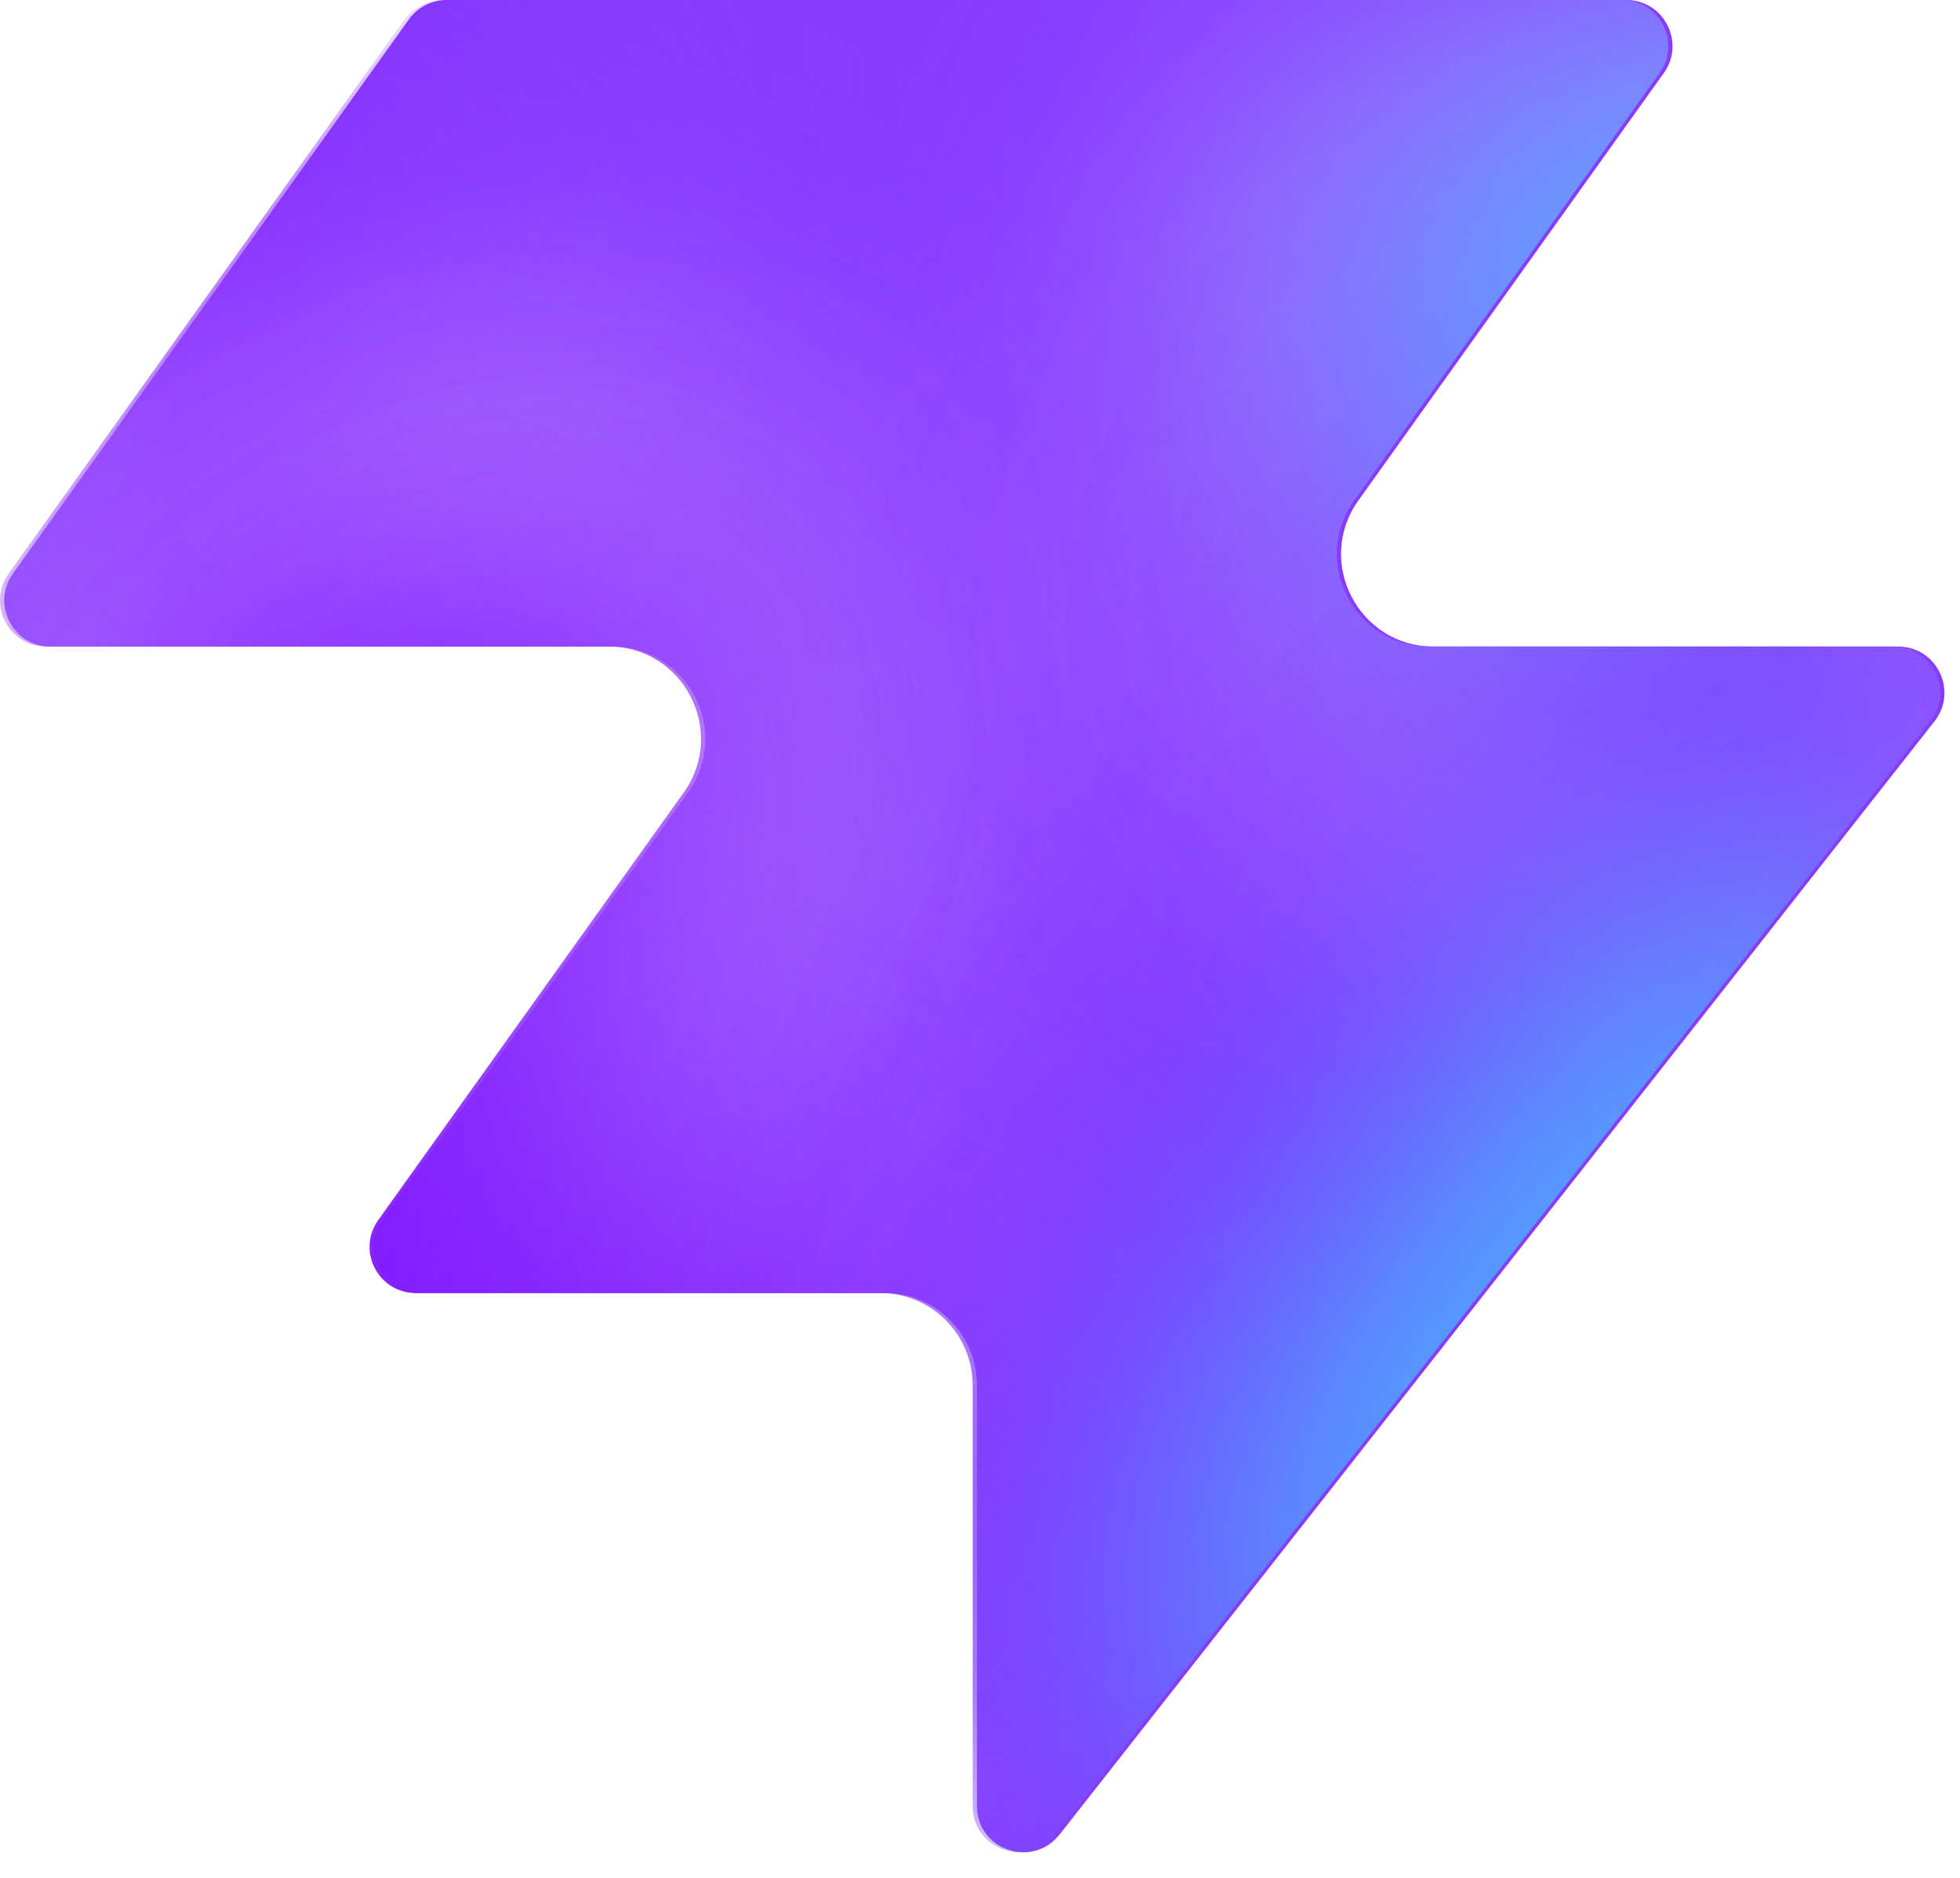
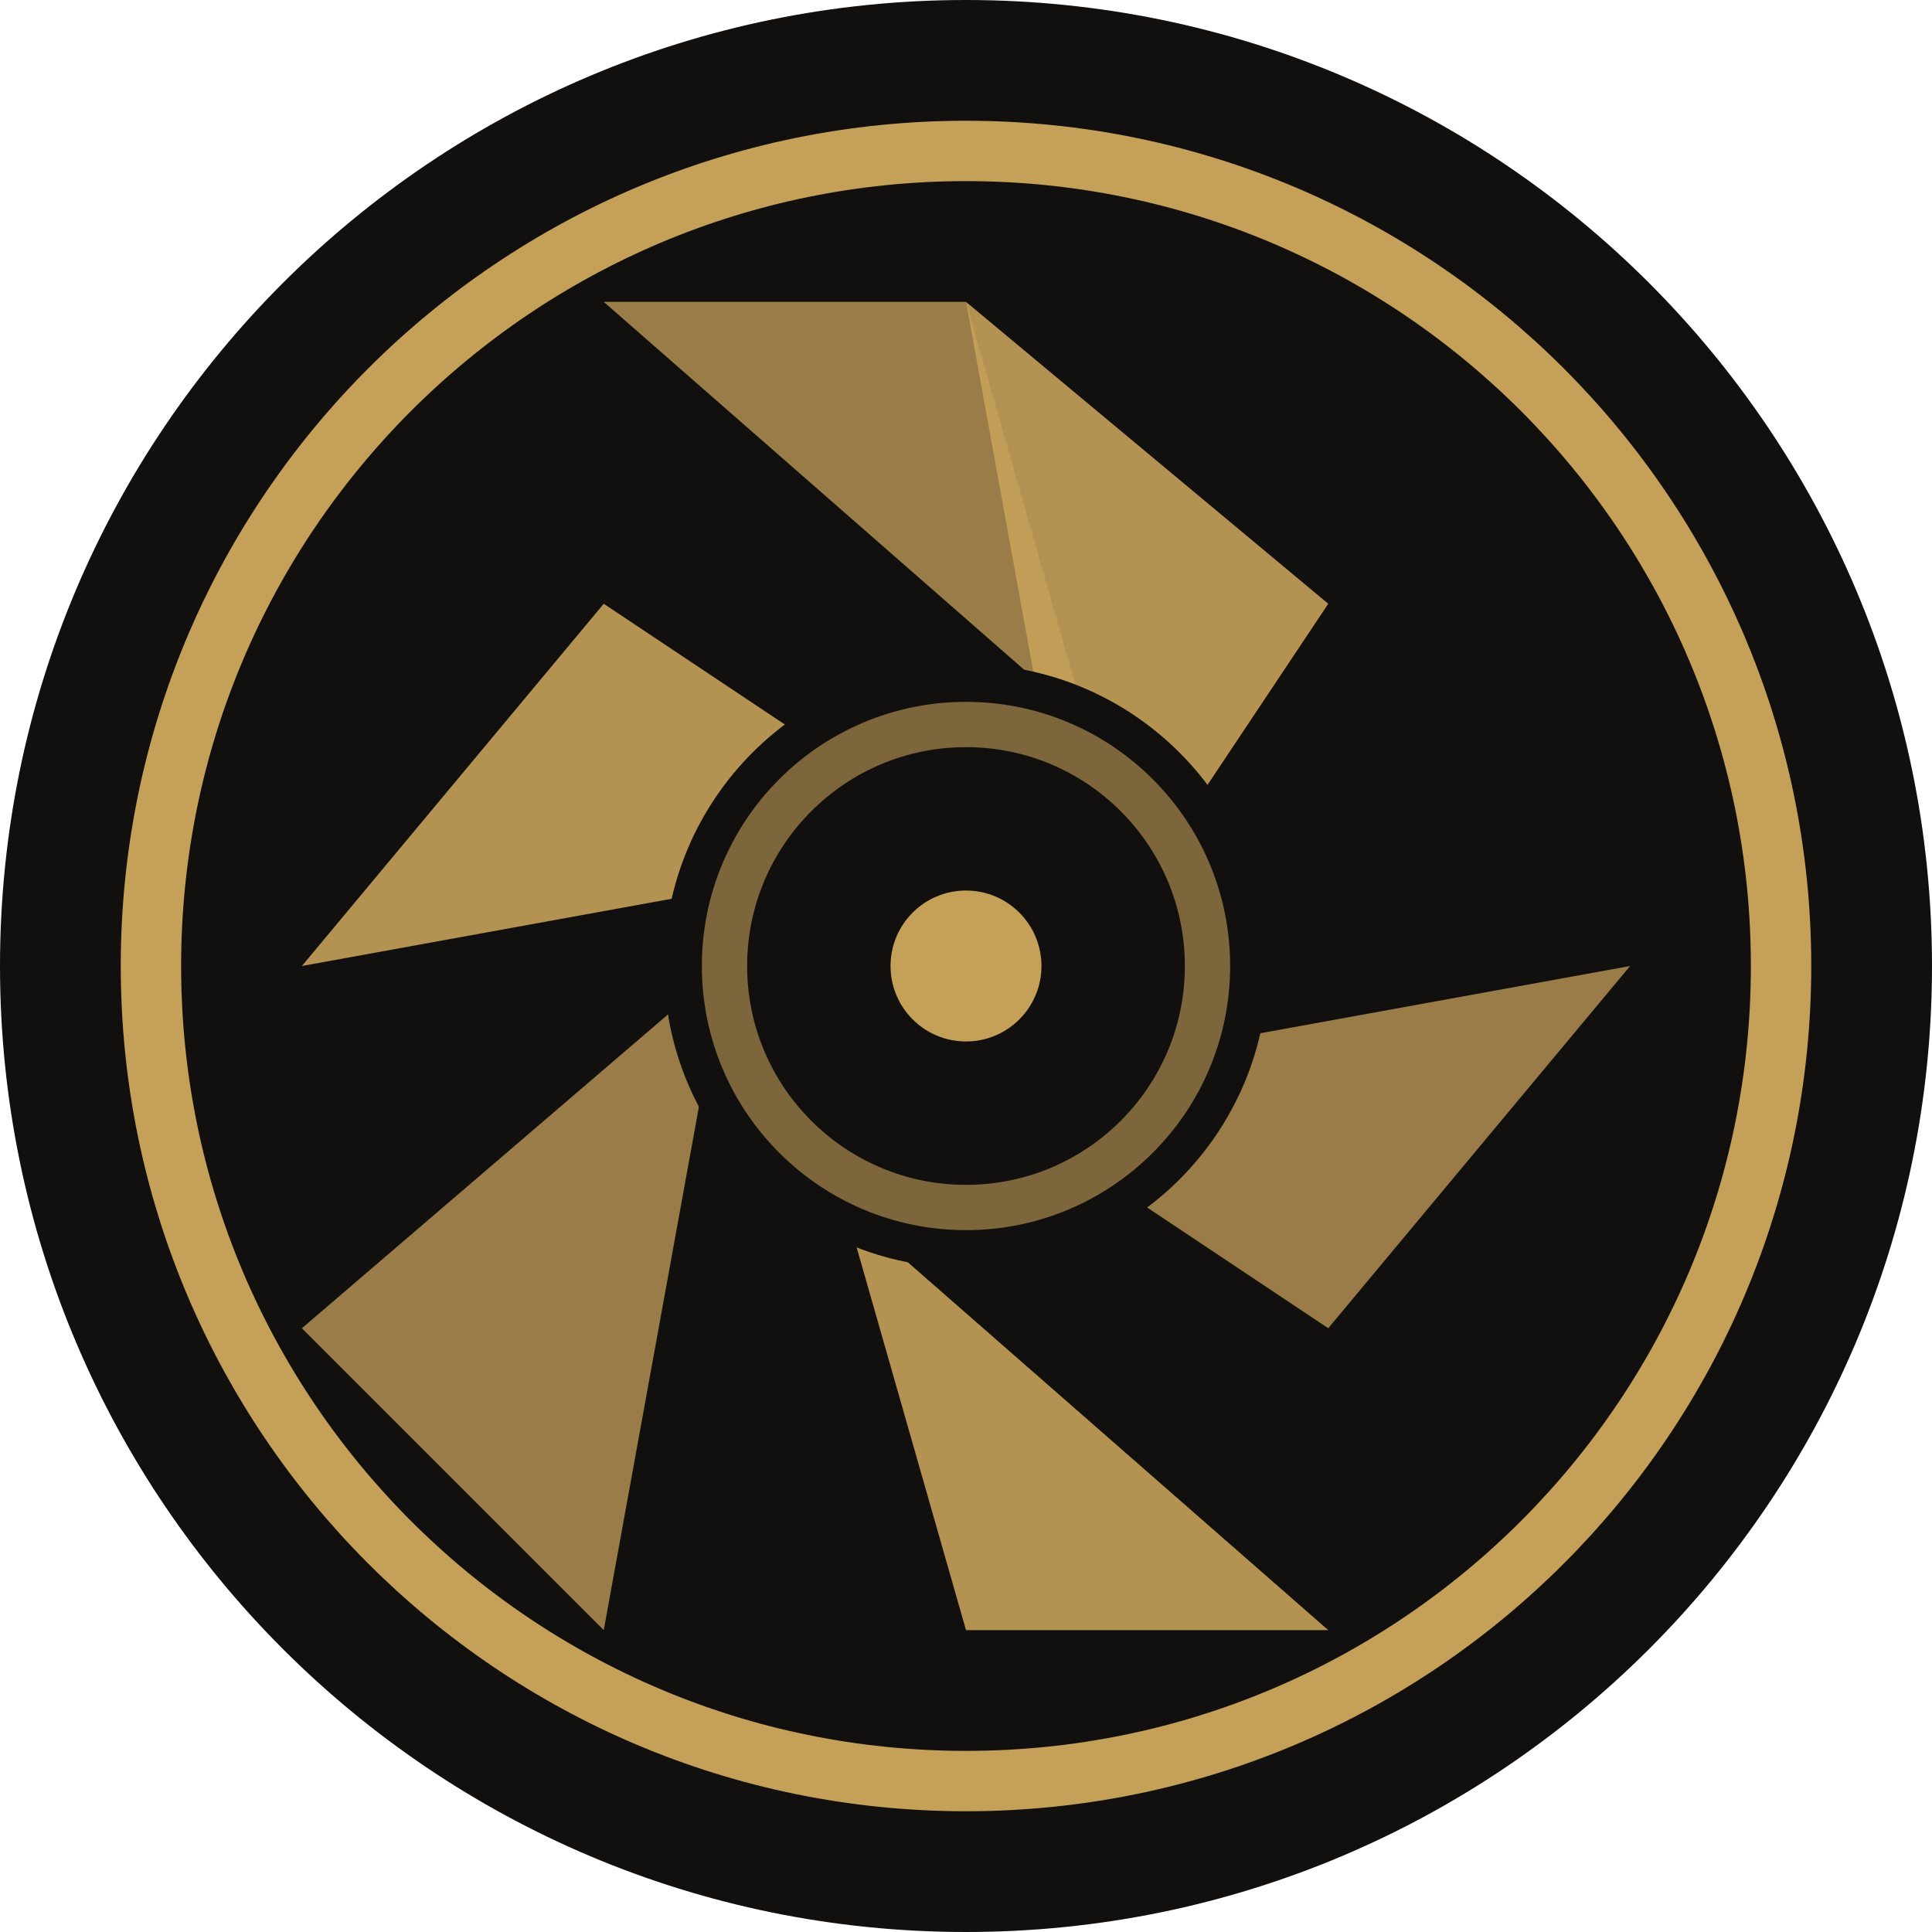
- <svg xmlns="http://www.w3.org/2000/svg" width="48" height="46" fill="none" viewBox="0 0 48 46">
-   <path fill="#863bff" d="M25.946 44.938c-.664.845-2.021.375-2.021-.698V33.937a2.26 2.26 0 0 0-2.262-2.262H10.287c-.92 0-1.456-1.04-.92-1.788l7.48-10.471c1.07-1.497 0-3.578-1.842-3.578H1.237c-.92 0-1.456-1.04-.92-1.788L10.013.474c.214-.297.556-.474.92-.474h28.894c.92 0 1.456 1.04.92 1.788l-7.48 10.471c-1.07 1.498 0 3.579 1.842 3.579h11.377c.943 0 1.473 1.088.89 1.83L25.947 44.94z" style="fill:#863bff;fill:color(display-p3 .525 .23 1);fill-opacity:1" />
-   <mask id="a" width="48" height="46" x="0" y="0" maskUnits="userSpaceOnUse" style="mask-type:alpha">
-     <path fill="#000" d="M25.842 44.938c-.664.844-2.021.375-2.021-.698V33.937a2.26 2.26 0 0 0-2.262-2.262H10.183c-.92 0-1.456-1.04-.92-1.788l7.48-10.471c1.07-1.498 0-3.579-1.842-3.579H1.133c-.92 0-1.456-1.04-.92-1.787L9.91.473c.214-.297.556-.474.92-.474h28.894c.92 0 1.456 1.04.92 1.788l-7.48 10.471c-1.07 1.498 0 3.578 1.842 3.578h11.377c.943 0 1.473 1.088.89 1.832L25.843 44.94z" style="fill:#000;fill-opacity:1" />
-   </mask>
-   <g mask="url(#a)">
-     <g filter="url(#b)">
-       <ellipse cx="5.508" cy="14.704" fill="#ede6ff" rx="5.508" ry="14.704" style="fill:#ede6ff;fill:color(display-p3 .927 .903 1);fill-opacity:1" transform="matrix(.00324 1 1 -.00324 -4.47 31.516)" />
-     </g>
-     <g filter="url(#c)">
-       <ellipse cx="10.399" cy="29.851" fill="#ede6ff" rx="10.399" ry="29.851" style="fill:#ede6ff;fill:color(display-p3 .927 .903 1);fill-opacity:1" transform="matrix(.00324 1 1 -.00324 -39.328 7.883)" />
-     </g>
-     <g filter="url(#d)">
-       <ellipse cx="5.508" cy="30.487" fill="#7e14ff" rx="5.508" ry="30.487" style="fill:#7e14ff;fill:color(display-p3 .492 .077 1);fill-opacity:1" transform="rotate(89.814 -25.913 -14.639)scale(1 -1)" />
-     </g>
-     <g filter="url(#e)">
-       <ellipse cx="5.508" cy="30.599" fill="#7e14ff" rx="5.508" ry="30.599" style="fill:#7e14ff;fill:color(display-p3 .492 .077 1);fill-opacity:1" transform="rotate(89.814 -32.644 -3.334)scale(1 -1)" />
-     </g>
-     <g filter="url(#f)">
-       <ellipse cx="5.508" cy="30.599" fill="#7e14ff" rx="5.508" ry="30.599" style="fill:#7e14ff;fill:color(display-p3 .492 .077 1);fill-opacity:1" transform="matrix(.00324 1 1 -.00324 -34.34 30.47)" />
-     </g>
-     <g filter="url(#g)">
-       <ellipse cx="14.072" cy="22.078" fill="#ede6ff" rx="14.072" ry="22.078" style="fill:#ede6ff;fill:color(display-p3 .927 .903 1);fill-opacity:1" transform="rotate(93.35 24.506 48.493)scale(-1 1)" />
-     </g>
-     <g filter="url(#h)">
-       <ellipse cx="3.47" cy="21.501" fill="#7e14ff" rx="3.47" ry="21.501" style="fill:#7e14ff;fill:color(display-p3 .492 .077 1);fill-opacity:1" transform="rotate(89.009 28.708 47.59)scale(-1 1)" />
-     </g>
-     <g filter="url(#i)">
-       <ellipse cx="3.47" cy="21.501" fill="#7e14ff" rx="3.47" ry="21.501" style="fill:#7e14ff;fill:color(display-p3 .492 .077 1);fill-opacity:1" transform="rotate(89.009 28.708 47.59)scale(-1 1)" />
-     </g>
-     <g filter="url(#j)">
-       <ellipse cx=".387" cy="8.972" fill="#7e14ff" rx="4.407" ry="29.108" style="fill:#7e14ff;fill:color(display-p3 .492 .077 1);fill-opacity:1" transform="rotate(39.51 .387 8.972)" />
-     </g>
-     <g filter="url(#k)">
-       <ellipse cx="47.523" cy="-6.092" fill="#7e14ff" rx="4.407" ry="29.108" style="fill:#7e14ff;fill:color(display-p3 .492 .077 1);fill-opacity:1" transform="rotate(37.892 47.523 -6.092)" />
-     </g>
-     <g filter="url(#l)">
-       <ellipse cx="41.412" cy="6.333" fill="#47bfff" rx="5.971" ry="9.665" style="fill:#47bfff;fill:color(display-p3 .28 .748 1);fill-opacity:1" transform="rotate(37.892 41.412 6.333)" />
-     </g>
-     <g filter="url(#m)">
-       <ellipse cx="-1.879" cy="38.332" fill="#7e14ff" rx="4.407" ry="29.108" style="fill:#7e14ff;fill:color(display-p3 .492 .077 1);fill-opacity:1" transform="rotate(37.892 -1.88 38.332)" />
-     </g>
-     <g filter="url(#n)">
-       <ellipse cx="-1.879" cy="38.332" fill="#7e14ff" rx="4.407" ry="29.108" style="fill:#7e14ff;fill:color(display-p3 .492 .077 1);fill-opacity:1" transform="rotate(37.892 -1.88 38.332)" />
-     </g>
-     <g filter="url(#o)">
-       <ellipse cx="35.651" cy="29.907" fill="#7e14ff" rx="4.407" ry="29.108" style="fill:#7e14ff;fill:color(display-p3 .492 .077 1);fill-opacity:1" transform="rotate(37.892 35.651 29.907)" />
-     </g>
-     <g filter="url(#p)">
-       <ellipse cx="38.418" cy="32.4" fill="#47bfff" rx="5.971" ry="15.297" style="fill:#47bfff;fill:color(display-p3 .28 .748 1);fill-opacity:1" transform="rotate(37.892 38.418 32.4)" />
-     </g>
-   </g>
-   <defs>
-     <filter id="b" width="60.045" height="41.654" x="-19.77" y="16.149" color-interpolation-filters="sRGB" filterUnits="userSpaceOnUse">
-       <feFlood flood-opacity="0" result="BackgroundImageFix" />
-       <feBlend in="SourceGraphic" in2="BackgroundImageFix" result="shape" />
-       <feGaussianBlur result="effect1_foregroundBlur_2002_17158" stdDeviation="7.659" />
-     </filter>
-     <filter id="c" width="90.34" height="51.437" x="-54.613" y="-7.533" color-interpolation-filters="sRGB" filterUnits="userSpaceOnUse">
-       <feFlood flood-opacity="0" result="BackgroundImageFix" />
-       <feBlend in="SourceGraphic" in2="BackgroundImageFix" result="shape" />
-       <feGaussianBlur result="effect1_foregroundBlur_2002_17158" stdDeviation="7.659" />
-     </filter>
-     <filter id="d" width="79.355" height="29.4" x="-49.64" y="2.03" color-interpolation-filters="sRGB" filterUnits="userSpaceOnUse">
-       <feFlood flood-opacity="0" result="BackgroundImageFix" />
-       <feBlend in="SourceGraphic" in2="BackgroundImageFix" result="shape" />
-       <feGaussianBlur result="effect1_foregroundBlur_2002_17158" stdDeviation="4.596" />
-     </filter>
-     <filter id="e" width="79.579" height="29.4" x="-45.045" y="20.029" color-interpolation-filters="sRGB" filterUnits="userSpaceOnUse">
-       <feFlood flood-opacity="0" result="BackgroundImageFix" />
-       <feBlend in="SourceGraphic" in2="BackgroundImageFix" result="shape" />
-       <feGaussianBlur result="effect1_foregroundBlur_2002_17158" stdDeviation="4.596" />
-     </filter>
-     <filter id="f" width="79.579" height="29.4" x="-43.513" y="21.178" color-interpolation-filters="sRGB" filterUnits="userSpaceOnUse">
-       <feFlood flood-opacity="0" result="BackgroundImageFix" />
-       <feBlend in="SourceGraphic" in2="BackgroundImageFix" result="shape" />
-       <feGaussianBlur result="effect1_foregroundBlur_2002_17158" stdDeviation="4.596" />
-     </filter>
-     <filter id="g" width="74.749" height="58.852" x="15.756" y="-17.901" color-interpolation-filters="sRGB" filterUnits="userSpaceOnUse">
-       <feFlood flood-opacity="0" result="BackgroundImageFix" />
-       <feBlend in="SourceGraphic" in2="BackgroundImageFix" result="shape" />
-       <feGaussianBlur result="effect1_foregroundBlur_2002_17158" stdDeviation="7.659" />
-     </filter>
-     <filter id="h" width="61.377" height="25.362" x="23.548" y="2.284" color-interpolation-filters="sRGB" filterUnits="userSpaceOnUse">
-       <feFlood flood-opacity="0" result="BackgroundImageFix" />
-       <feBlend in="SourceGraphic" in2="BackgroundImageFix" result="shape" />
-       <feGaussianBlur result="effect1_foregroundBlur_2002_17158" stdDeviation="4.596" />
-     </filter>
-     <filter id="i" width="61.377" height="25.362" x="23.548" y="2.284" color-interpolation-filters="sRGB" filterUnits="userSpaceOnUse">
-       <feFlood flood-opacity="0" result="BackgroundImageFix" />
-       <feBlend in="SourceGraphic" in2="BackgroundImageFix" result="shape" />
-       <feGaussianBlur result="effect1_foregroundBlur_2002_17158" stdDeviation="4.596" />
-     </filter>
-     <filter id="j" width="56.045" height="63.649" x="-27.636" y="-22.853" color-interpolation-filters="sRGB" filterUnits="userSpaceOnUse">
-       <feFlood flood-opacity="0" result="BackgroundImageFix" />
-       <feBlend in="SourceGraphic" in2="BackgroundImageFix" result="shape" />
-       <feGaussianBlur result="effect1_foregroundBlur_2002_17158" stdDeviation="4.596" />
-     </filter>
-     <filter id="k" width="54.814" height="64.646" x="20.116" y="-38.415" color-interpolation-filters="sRGB" filterUnits="userSpaceOnUse">
-       <feFlood flood-opacity="0" result="BackgroundImageFix" />
-       <feBlend in="SourceGraphic" in2="BackgroundImageFix" result="shape" />
-       <feGaussianBlur result="effect1_foregroundBlur_2002_17158" stdDeviation="4.596" />
-     </filter>
-     <filter id="l" width="33.541" height="35.313" x="24.641" y="-11.323" color-interpolation-filters="sRGB" filterUnits="userSpaceOnUse">
-       <feFlood flood-opacity="0" result="BackgroundImageFix" />
-       <feBlend in="SourceGraphic" in2="BackgroundImageFix" result="shape" />
-       <feGaussianBlur result="effect1_foregroundBlur_2002_17158" stdDeviation="4.596" />
-     </filter>
-     <filter id="m" width="54.814" height="64.646" x="-29.286" y="6.009" color-interpolation-filters="sRGB" filterUnits="userSpaceOnUse">
-       <feFlood flood-opacity="0" result="BackgroundImageFix" />
-       <feBlend in="SourceGraphic" in2="BackgroundImageFix" result="shape" />
-       <feGaussianBlur result="effect1_foregroundBlur_2002_17158" stdDeviation="4.596" />
-     </filter>
-     <filter id="n" width="54.814" height="64.646" x="-29.286" y="6.009" color-interpolation-filters="sRGB" filterUnits="userSpaceOnUse">
-       <feFlood flood-opacity="0" result="BackgroundImageFix" />
-       <feBlend in="SourceGraphic" in2="BackgroundImageFix" result="shape" />
-       <feGaussianBlur result="effect1_foregroundBlur_2002_17158" stdDeviation="4.596" />
-     </filter>
-     <filter id="o" width="54.814" height="64.646" x="8.244" y="-2.416" color-interpolation-filters="sRGB" filterUnits="userSpaceOnUse">
-       <feFlood flood-opacity="0" result="BackgroundImageFix" />
-       <feBlend in="SourceGraphic" in2="BackgroundImageFix" result="shape" />
-       <feGaussianBlur result="effect1_foregroundBlur_2002_17158" stdDeviation="4.596" />
-     </filter>
-     <filter id="p" width="39.409" height="43.623" x="18.713" y="10.588" color-interpolation-filters="sRGB" filterUnits="userSpaceOnUse">
-       <feFlood flood-opacity="0" result="BackgroundImageFix" />
-       <feBlend in="SourceGraphic" in2="BackgroundImageFix" result="shape" />
-       <feGaussianBlur result="effect1_foregroundBlur_2002_17158" stdDeviation="4.596" />
-     </filter>
-   </defs>
+ <svg xmlns="http://www.w3.org/2000/svg" viewBox="0 0 64 64" width="64" height="64">
+   <circle cx="32" cy="32" r="32" fill="#12100E" />
+   <circle cx="32" cy="32" r="27" fill="none" stroke="#C5A059" stroke-width="2" />
+   <path d="M32 10 L44 20 L36 32 Z" fill="#C5A059" opacity="0.9" />
+   <path d="M54 32 L44 44 L32 36 Z" fill="#C5A059" opacity="0.75" />
+   <path d="M44 54 L32 54 L28 40 Z" fill="#C5A059" opacity="0.9" />
+   <path d="M20 54 L10 44 L24 32 Z" fill="#C5A059" opacity="0.75" />
+   <path d="M10 32 L20 20 L32 28 Z" fill="#C5A059" opacity="0.9" />
+   <path d="M20 10 L32 10 L36 24 Z" fill="#C5A059" opacity="0.75" />
+   <circle cx="32" cy="32" r="10" fill="#12100E" />
+   <circle cx="32" cy="32" r="8" fill="none" stroke="#C5A059" stroke-width="1.5" opacity="0.6" />
+   <circle cx="32" cy="32" r="2.5" fill="#C5A059" />
</svg>
